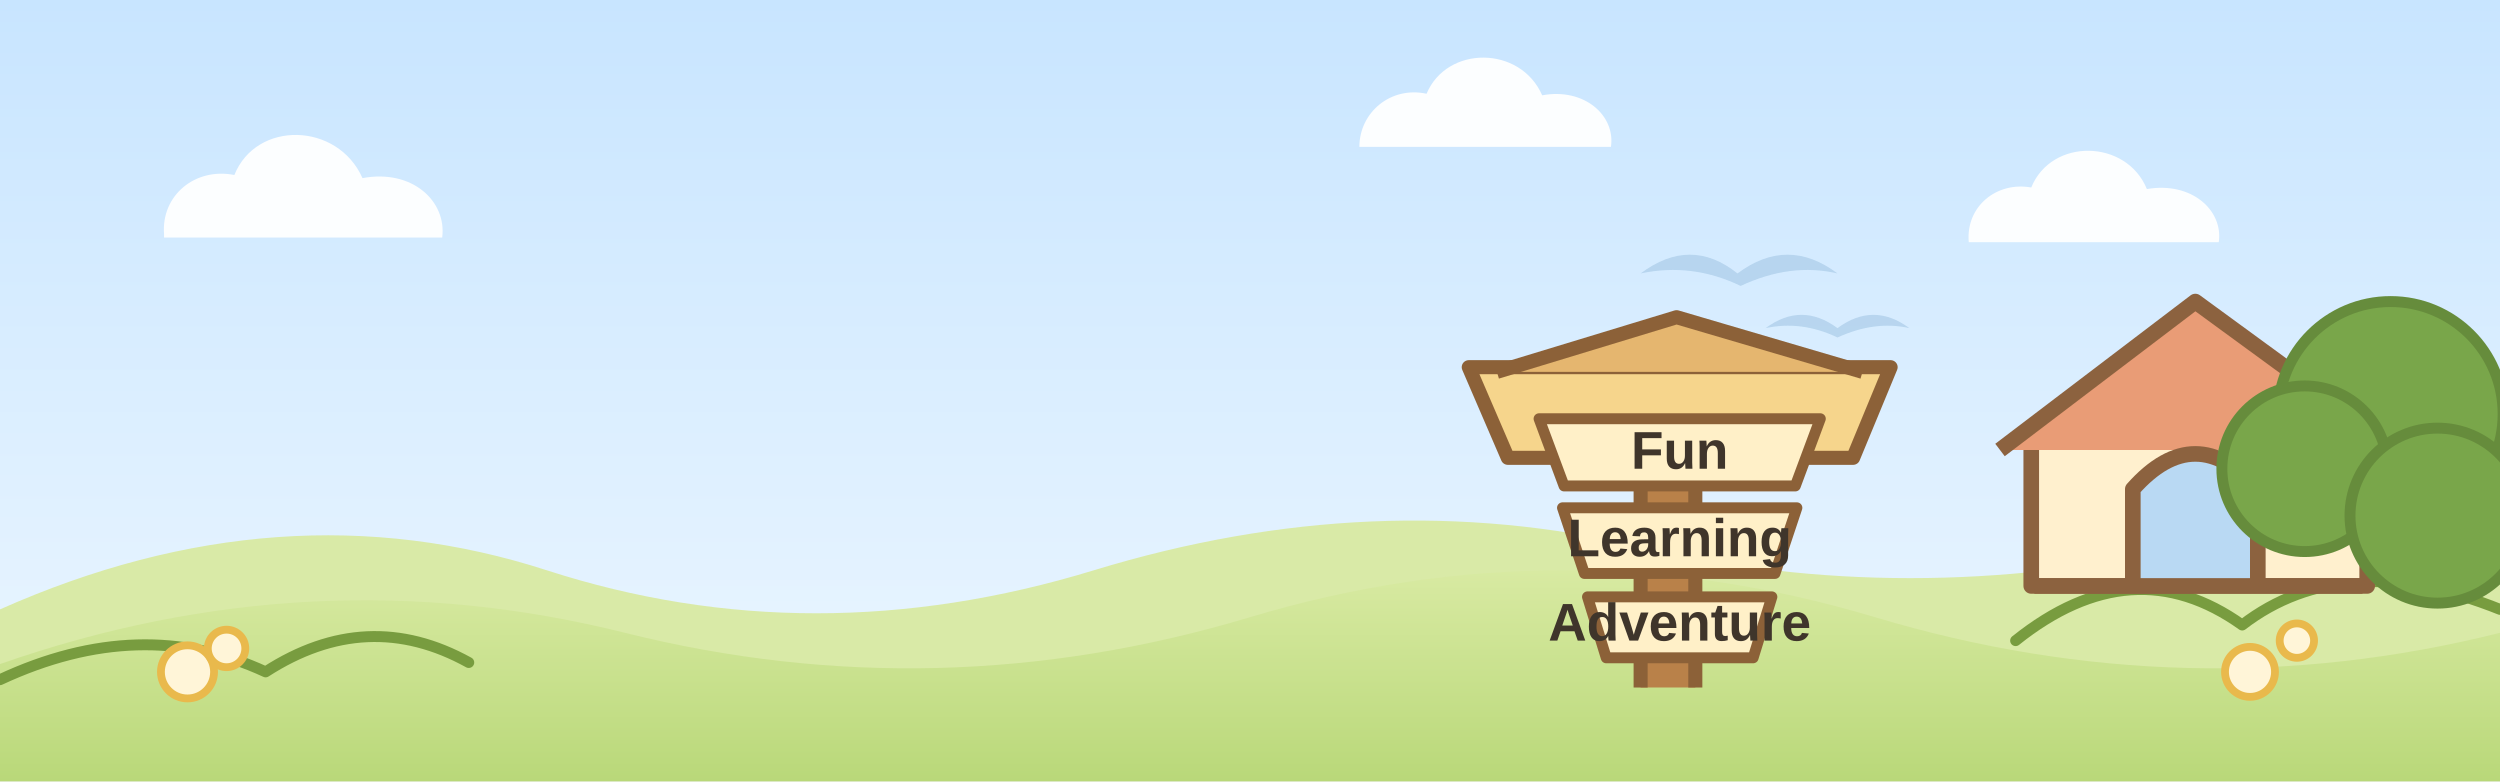
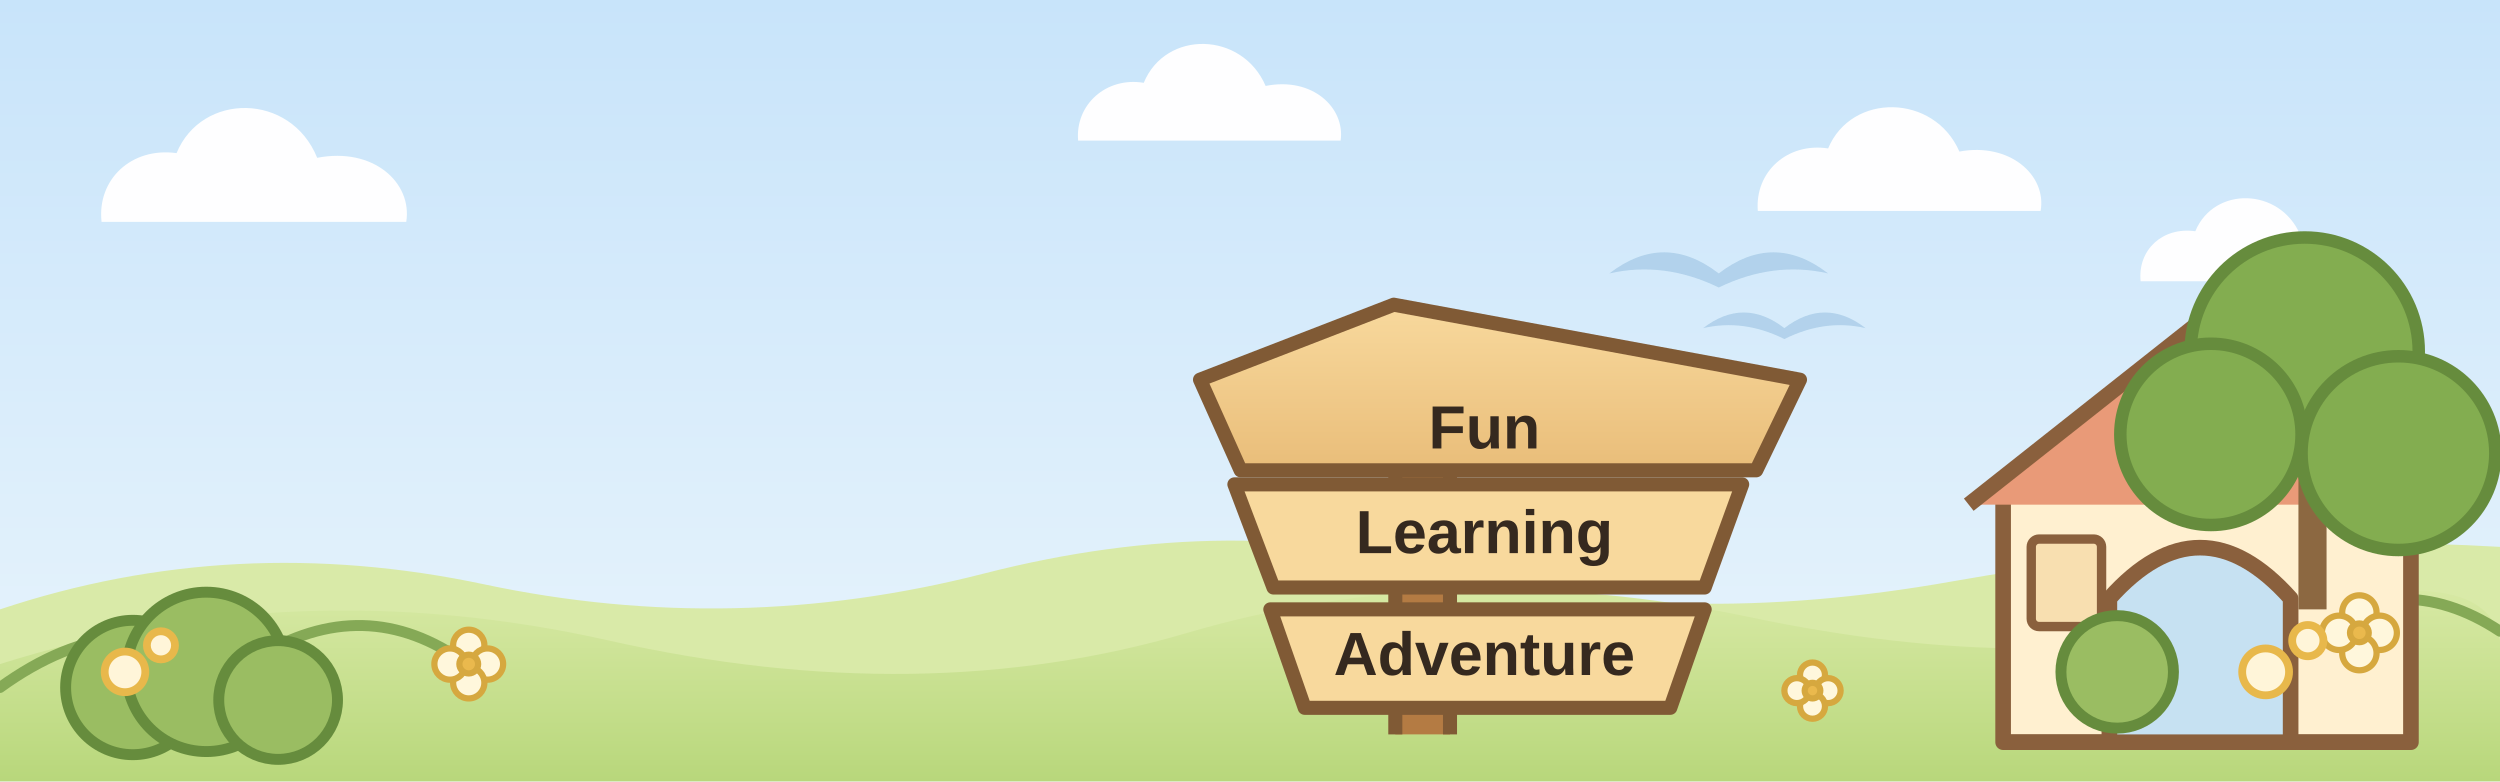
<svg xmlns="http://www.w3.org/2000/svg" viewBox="0 0 1600 500">
  <defs>
    <linearGradient id="sky" x2="0" y2="1">
-       <stop stop-color="#c8e5ff" />
-       <stop offset="1" stop-color="#edf7ff" />
+       <stop stop-color="#c8e4fa" />
+       <stop offset="1" stop-color="#eaf5fc" />
    </linearGradient>
-     <linearGradient id="hill" x2="0" y2="1">
-       <stop stop-color="#d8eaa2" />
-       <stop offset="1" stop-color="#b9d879" />
+     <linearGradient id="grass" x2="0" y2="1">
+       <stop stop-color="#d7e9a4" />
+       <stop offset="1" stop-color="#b8d77b" />
+     </linearGradient>
+     <linearGradient id="wood" x2="0" y2="1">
+       <stop stop-color="#f8d99d" />
+       <stop offset="1" stop-color="#e9bd79" />
    </linearGradient>
  </defs>
  <rect width="1600" height="500" fill="url(#sky)" />
-   <g fill="#fff" opacity=".94">
-     <path d="M105 150c-2-25 20-43 45-38 14-35 66-34 82 2 32-6 54 15 51 38H105z" />
-     <path d="M870 94c0-22 20-39 43-34 13-31 60-31 74 1 27-5 47 13 44 33H870z" />
-     <path d="M1260 155c-2-23 18-39 40-35 13-32 61-31 74 1 29-5 49 14 46 34h-160z" />
+   <g fill="#fff" opacity=".97">
+     <path d="M65 142c-3-27 19-48 48-44 16-39 73-39 90 3 36-7 61 16 57 41z" />
+     <path d="M690 90c-2-23 18-41 42-37 14-34 63-33 78 2 30-6 51 14 48 35z" />
+     <path d="M1125 135c-2-25 19-44 45-40 15-36 68-35 84 2 32-6 56 15 52 38z" />
+     <path d="M1370 180c-2-20 14-35 35-32 12-29 54-28 67 2 26-5 44 12 42 30z" />
  </g>
-   <g fill="#a7c9e6" opacity=".65">
-     <path d="M1050 175q32-24 62 0q32-24 64 0q-30-7-62 8q-31-15-64-8z" />
-     <path d="M1130 210q23-17 46 0q23-17 46 0q-22-5-46 6q-23-11-46-6z" />
+   <g fill="#9fc5e3" opacity=".65">
+     <path d="M1030 175q35-27 70 0q35-27 70 0q-35-8-70 9q-35-17-70-9z" />
+     <path d="M1090 210q26-20 52 0q26-20 52 0q-26-6-52 7q-26-13-52-7z" />
  </g>
-   <path d="M0 390Q180 310 350 365T700 365T1050 350T1400 350T1600 365V500H0Z" fill="#d9eaa7" />
-   <path d="M0 425Q200 355 400 405T800 395T1200 395T1600 405V500H0Z" fill="url(#hill)" />
-   <g stroke="#789c3f" stroke-width="7" stroke-linecap="round" stroke-linejoin="round">
-     <path d="M0 435q90-42 170-5q65-42 130-6" fill="none" />
-     <path d="M1290 410q75-60 145-10q65-50 165-10" fill="none" />
+   <path d="M0 390Q150 340 310 374T630 367T930 365T1250 372T1600 350V500H0Z" fill="#d9eaa8" />
+   <path d="M0 425Q190 365 390 410T760 405T1120 395T1450 395T1600 410V500H0Z" fill="url(#grass)" />
+   <g fill="none" stroke="#85a956" stroke-width="7" stroke-linecap="round">
+     <path d="M0 440q80-58 155-13q70-49 135-8" />
+     <path d="M1320 420q80-68 150-12q65-47 130-4" />
  </g>
-   <g transform="translate(940 190)" stroke="#8c6138" stroke-width="9" stroke-linejoin="round">
-     <path d="M110 250V30h35v220" fill="#b98149" />
-     <path d="M0 45h270l-24 58H25z" fill="#f6d58c" />
-     <path d="M18 48l115-35 119 35" fill="#e5b66f" />
-     <g fill="#fff0c8" stroke-width="7">
-       <path d="M45 78h180l-16 43H61z" />
-       <path d="M60 135h150l-14 42H74z" />
-       <path d="M76 192h118l-12 39H88z" />
-     </g>
-     <g fill="#3f352b" stroke="none" font-family="Arial,sans-serif" font-size="34" font-weight="700" text-anchor="middle">
-       <text x="135" y="110">Fun</text>
-       <text x="135" y="166">Learning</text>
-       <text x="135" y="220">Adventure</text>
+   <g transform="translate(760 185)" stroke="#805a35" stroke-width="9" stroke-linejoin="round">
+     <path d="M133 285V25h35v260" fill="#b47b43" />
+     <path d="M8 58L132 10l260 48-28 58H34z" fill="url(#wood)" />
+     <path d="M30 125h325l-24 66H55z" fill="#f8d99d" />
+     <path d="M53 205h278l-22 63H75z" fill="#f8d99d" />
+     <g fill="#35291f" stroke="none" font-family="Nunito,Arial,sans-serif" font-size="39" font-weight="900" text-anchor="middle">
+       <text x="190" y="102">Fun</text>
+       <text x="190" y="169">Learning</text>
+       <text x="190" y="247">Adventure</text>
    </g>
  </g>
-   <g transform="translate(1280 220)" stroke="#8c623f" stroke-width="10" stroke-linejoin="round">
-     <path d="M20 155V60l105-70 110 70v95z" fill="#fff0ce" />
-     <path d="M0 68l125-95 130 95" fill="#e99c76" />
-     <path d="M85 155v-62q40-45 80 0v62" fill="#b9d9f3" />
-     <path d="M22 155h210" fill="none" />
+   <g transform="translate(1260 220)" stroke="#8a603d" stroke-width="10" stroke-linejoin="round">
+     <path d="M22 255V95l126-94 135 94v160z" fill="#fff0d0" />
+     <path d="M0 103L148-14l159 117" fill="#e99a78" />
+     <path d="M90 255v-92q58-65 116 0v92" fill="#c6e1f2" />
+     <path d="M22 255h261" fill="none" />
+     <rect x="40" y="125" width="45" height="56" rx="5" fill="#f8dfb0" stroke-width="6" />
  </g>
-   <g fill="#79a64a" stroke="#668c3c" stroke-width="7">
-     <circle cx="1530" cy="265" r="72" />
-     <circle cx="1475" cy="300" r="53" />
-     <circle cx="1560" cy="330" r="56" />
+   <g stroke="#668c3d" stroke-width="8" fill="#83ad50">
+     <path d="M1480 390V240" fill="none" stroke="#8c6841" stroke-width="18" />
+     <circle cx="1475" cy="225" r="73" />
+     <circle cx="1415" cy="278" r="58" />
+     <circle cx="1535" cy="290" r="62" />
  </g>
-   <g fill="#fff5d8" stroke="#e9b94c" stroke-width="5">
-     <circle cx="120" cy="430" r="17" />
-     <circle cx="145" cy="415" r="12" />
-     <circle cx="1440" cy="430" r="16" />
-     <circle cx="1470" cy="410" r="11" />
+   <g stroke="#668c3d" stroke-width="7" fill="#9abd62">
+     <circle cx="85" cy="440" r="43" />
+     <circle cx="132" cy="430" r="51" />
+     <circle cx="178" cy="448" r="38" />
+     <circle cx="1355" cy="430" r="36" />
+   </g>
+   <g stroke="#d6a83f" stroke-width="4" fill="#fff7dc">
+     <g transform="translate(300 425)">
+       <circle cx="0" cy="-12" r="10" />
+       <circle cx="12" cy="0" r="10" />
+       <circle cx="0" cy="12" r="10" />
+       <circle cx="-12" cy="0" r="10" />
+       <circle r="6" fill="#eab94d" />
+     </g>
+     <g transform="translate(1510 405)">
+       <circle cy="-13" r="11" />
+       <circle cx="13" r="11" />
+       <circle cy="13" r="11" />
+       <circle cx="-13" r="11" />
+       <circle r="6" fill="#eab94d" />
+     </g>
+     <g transform="translate(1160 442)">
+       <circle cy="-10" r="8" />
+       <circle cx="10" r="8" />
+       <circle cy="10" r="8" />
+       <circle cx="-10" r="8" />
+       <circle r="5" fill="#eab94d" />
+     </g>
+   </g>
+   <g fill="#fff5d9" stroke="#e8b84b" stroke-width="5">
+     <circle cx="80" cy="430" r="13" />
+     <circle cx="103" cy="413" r="9" />
+     <circle cx="1450" cy="430" r="15" />
+     <circle cx="1477" cy="410" r="10" />
  </g>
</svg>
